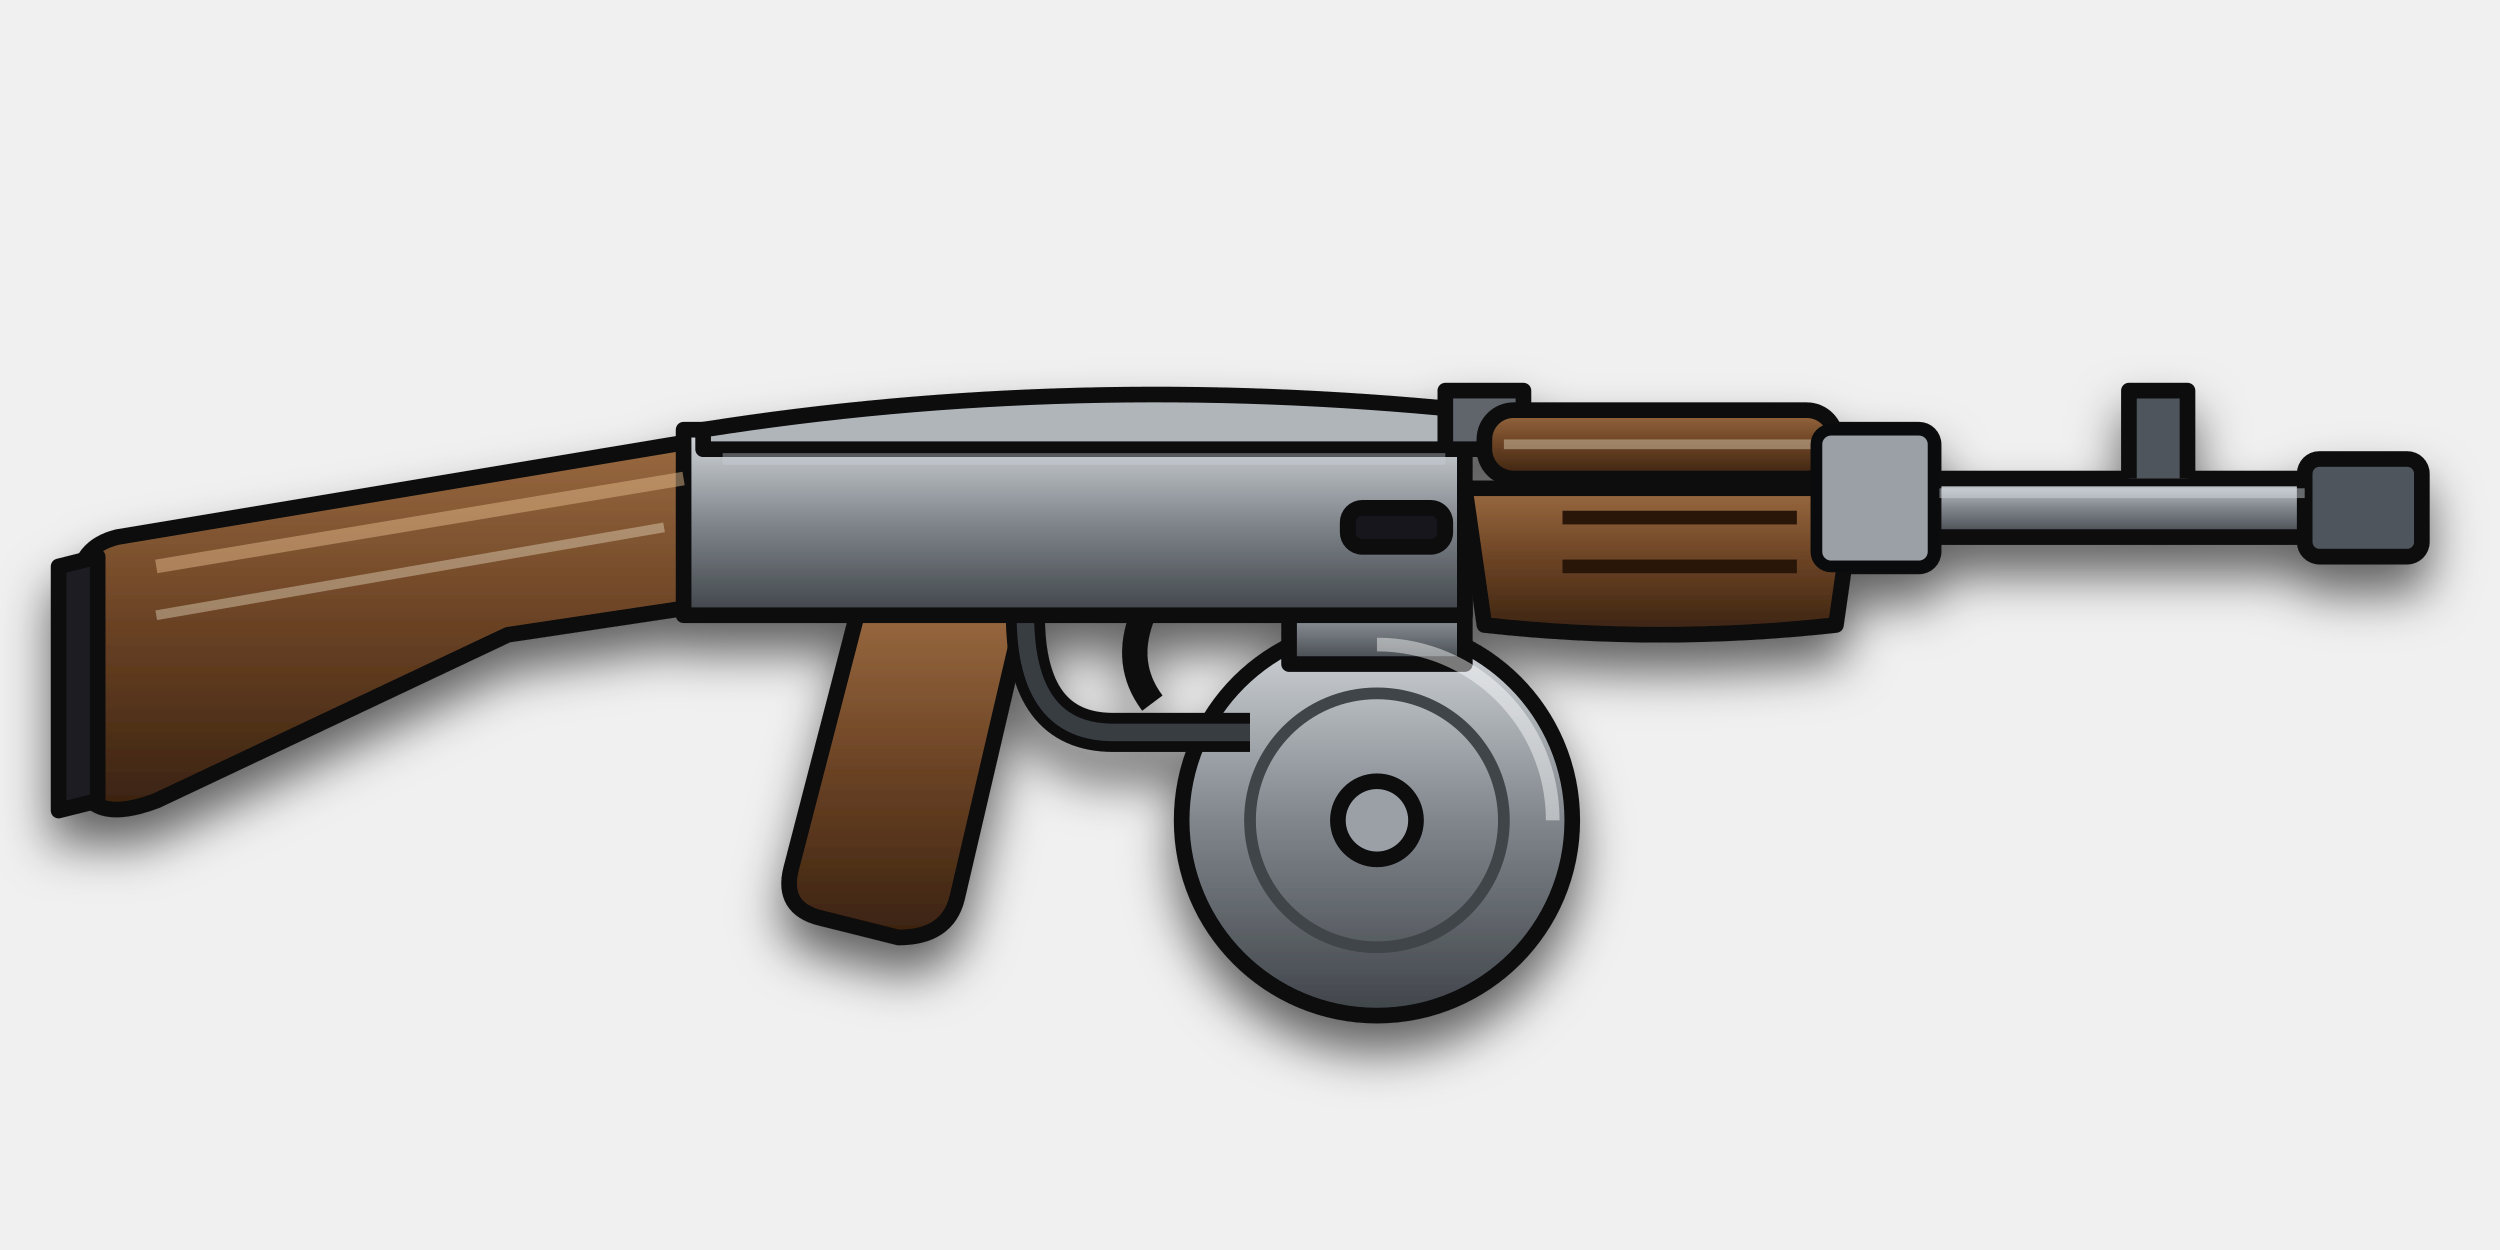
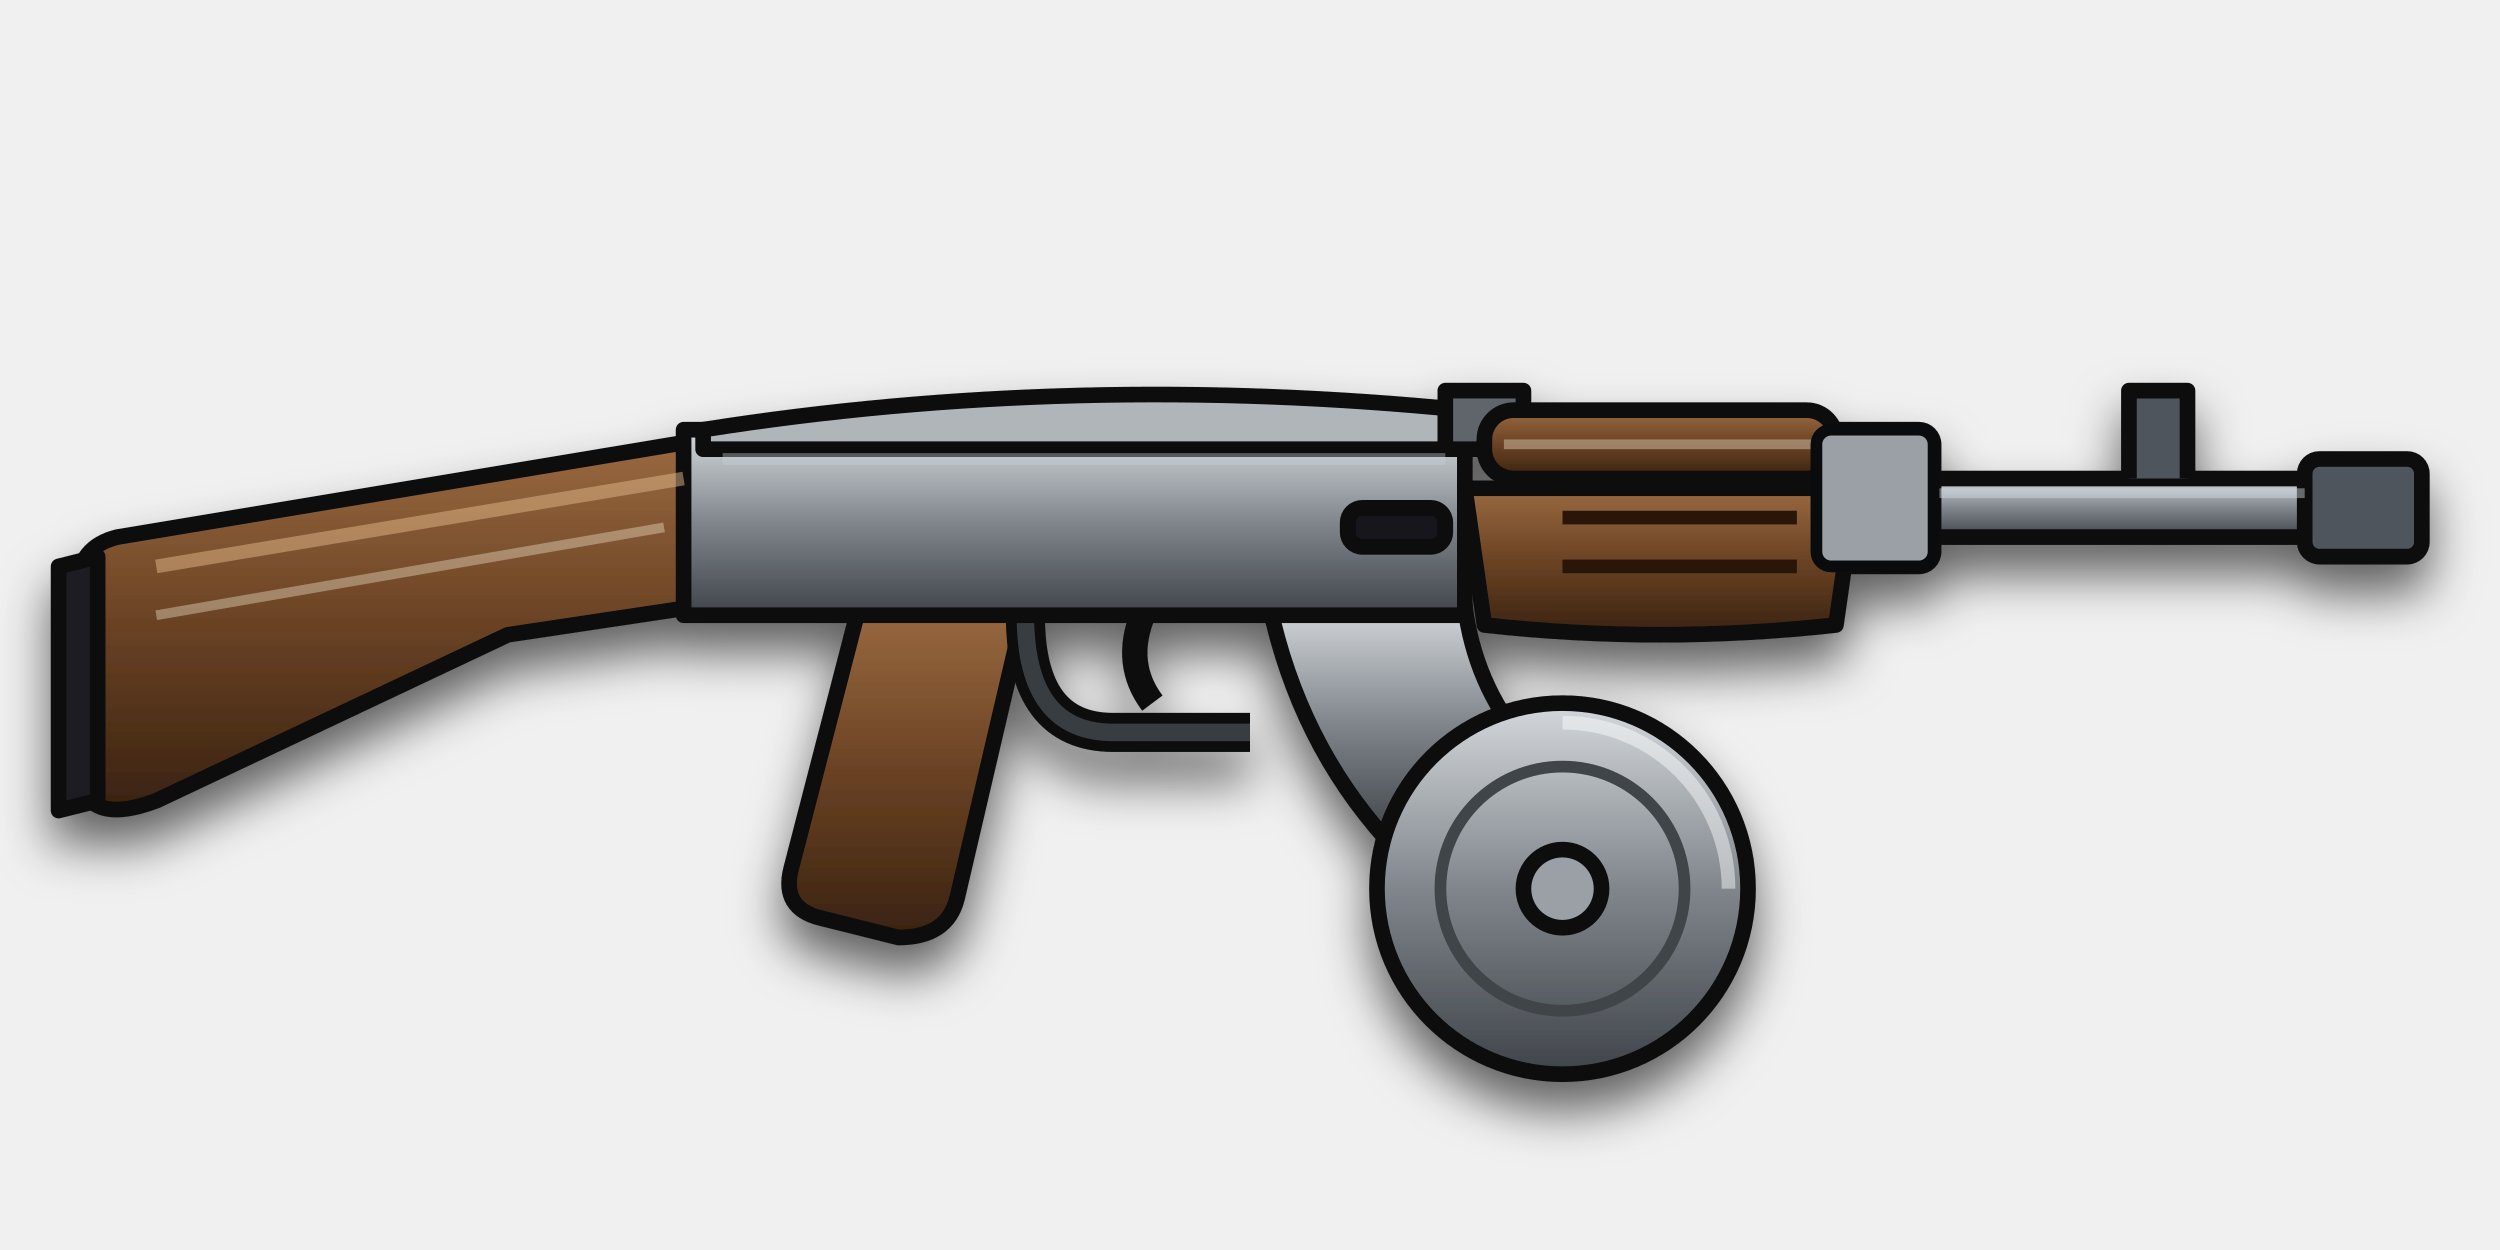
<svg xmlns="http://www.w3.org/2000/svg" viewBox="0 0 256 128">
  <defs>
    <filter id="s" x="-10%" y="-20%" width="120%" height="140%">
      <feDropShadow dx="0" dy="3" stdDeviation="2.5" flood-color="#000" flood-opacity=".6" />
    </filter>
    <linearGradient id="wood" x1="0" y1="0" x2="0" y2="1">
      <stop offset="0" stop-color="#9a6a40" />
      <stop offset="0.5" stop-color="#6a4224" />
      <stop offset="1" stop-color="#3a2210" />
    </linearGradient>
    <linearGradient id="steel" x1="0" y1="0" x2="0" y2="1">
      <stop offset="0" stop-color="#d4d8dc" />
      <stop offset="0.5" stop-color="#80868c" />
      <stop offset="1" stop-color="#3f4449" />
    </linearGradient>
    <linearGradient id="mag" x1="0" y1="0" x2="1" y2="0">
      <stop offset="0" stop-color="#2e3136" />
      <stop offset=".5" stop-color="#4a4f57" />
      <stop offset="1" stop-color="#1e2024" />
    </linearGradient>
  </defs>
  <g filter="url(#s)" stroke="#0a0b0d" stroke-width="1.6" stroke-linejoin="round">
    <rect x="194" y="49" width="44" height="6" fill="url(#steel)" />
    <rect x="236" y="47" width="12" height="10" rx="1.5" fill="#4f555b" />
    <path d="M218 49 V40 H224 V49" fill="#4f555b" />
    <rect x="186" y="44" width="12" height="14" rx="1.5" fill="#5f656b" />
-     <circle cx="141" cy="84" r="20" fill="url(#steel)" />
-     <circle cx="141" cy="84" r="13" fill="none" stroke="#3f4449" stroke-width="1.2" />
-     <circle cx="141" cy="84" r="4" fill="#9aa0a6" />
-     <rect x="132" y="60" width="18" height="8" fill="url(#steel)" />
+     <path d="M130 62 H150 Q151 70 156 76 L142 86 Q133 76 130 62 Z" fill="url(#steel)" />
+     <circle cx="160" cy="91" r="19" fill="url(#steel)" />
+     <circle cx="160" cy="91" r="12.5" fill="none" stroke="#3f4449" stroke-width="1.2" />
+     <circle cx="160" cy="91" r="4" fill="#9aa0a6" />
    <path d="M88 62 H105 L98 92 Q97 96 92 96 L84 94 Q80 93 81 89 Z" fill="url(#wood)" />
    <path d="M105 63 Q105 75 114 75 H128" fill="none" stroke-width="4" />
    <path d="M105 63 Q105 75 114 75 H128" fill="none" stroke="#383c43" stroke-width="1.8" />
    <path d="M117 63 Q115 68 118 72" fill="none" stroke-width="2.6" />
    <path d="M12 55 L72 45 V62 L52 65 L16 82 Q8 85 8 78 V60 Q8 56 12 55 Z" fill="url(#wood)" />
    <path d="M6 58 L10 57 V82 L6 83 Z" fill="#1b1d21" />
    <path d="M70 44 H150 V63 H70 Z" fill="url(#steel)" />
    <path d="M72 44 Q110 38 150 42 V46 H72 Z" fill="#b0b5ba" />
    <rect x="148" y="40" width="8" height="6" fill="#5f656b" />
    <rect x="152" y="42" width="36" height="7" rx="3" fill="url(#wood)" />
    <path d="M150 50 H190 L188 64 Q170 66 152 64 Z" fill="url(#wood)" />
    <rect x="138" y="52" width="10" height="4" rx="1.5" fill="#15171a" />
  </g>
  <g stroke="#15171a" stroke-width="1.2" fill="none">
    
  </g>
  <path d="M160 53 H184M160 58 H184" stroke="#2a1608" stroke-width="1.4" />
  <path d="M16 58 L70 49" stroke="#e2b98a" stroke-opacity=".5" stroke-width="1.4" />
  <path d="M74 47 H148" stroke="#c7ced6" stroke-opacity=".4" stroke-width="1.2" />
  <path d="M196 50.5 H236" stroke="#d6dce3" stroke-opacity=".45" stroke-width="1" />
-   <path d="M141 66 A18 18 0 0 1 159 84" stroke="#ffffff" stroke-opacity=".45" stroke-width="1.4" fill="none" />
+   <path d="M160 74 A17 17 0 0 1 177 91" stroke="#ffffff" stroke-opacity=".45" stroke-width="1.4" fill="none" />
  <path d="M16 63 L68 54 M154 45.5 H186" stroke="#efe4cc" stroke-opacity=".4" stroke-width="1" />
  <rect x="186" y="44" width="12" height="14" rx="1.5" fill="#9aa0a6" stroke="#0a0b0d" stroke-width="1.2" />
</svg>
